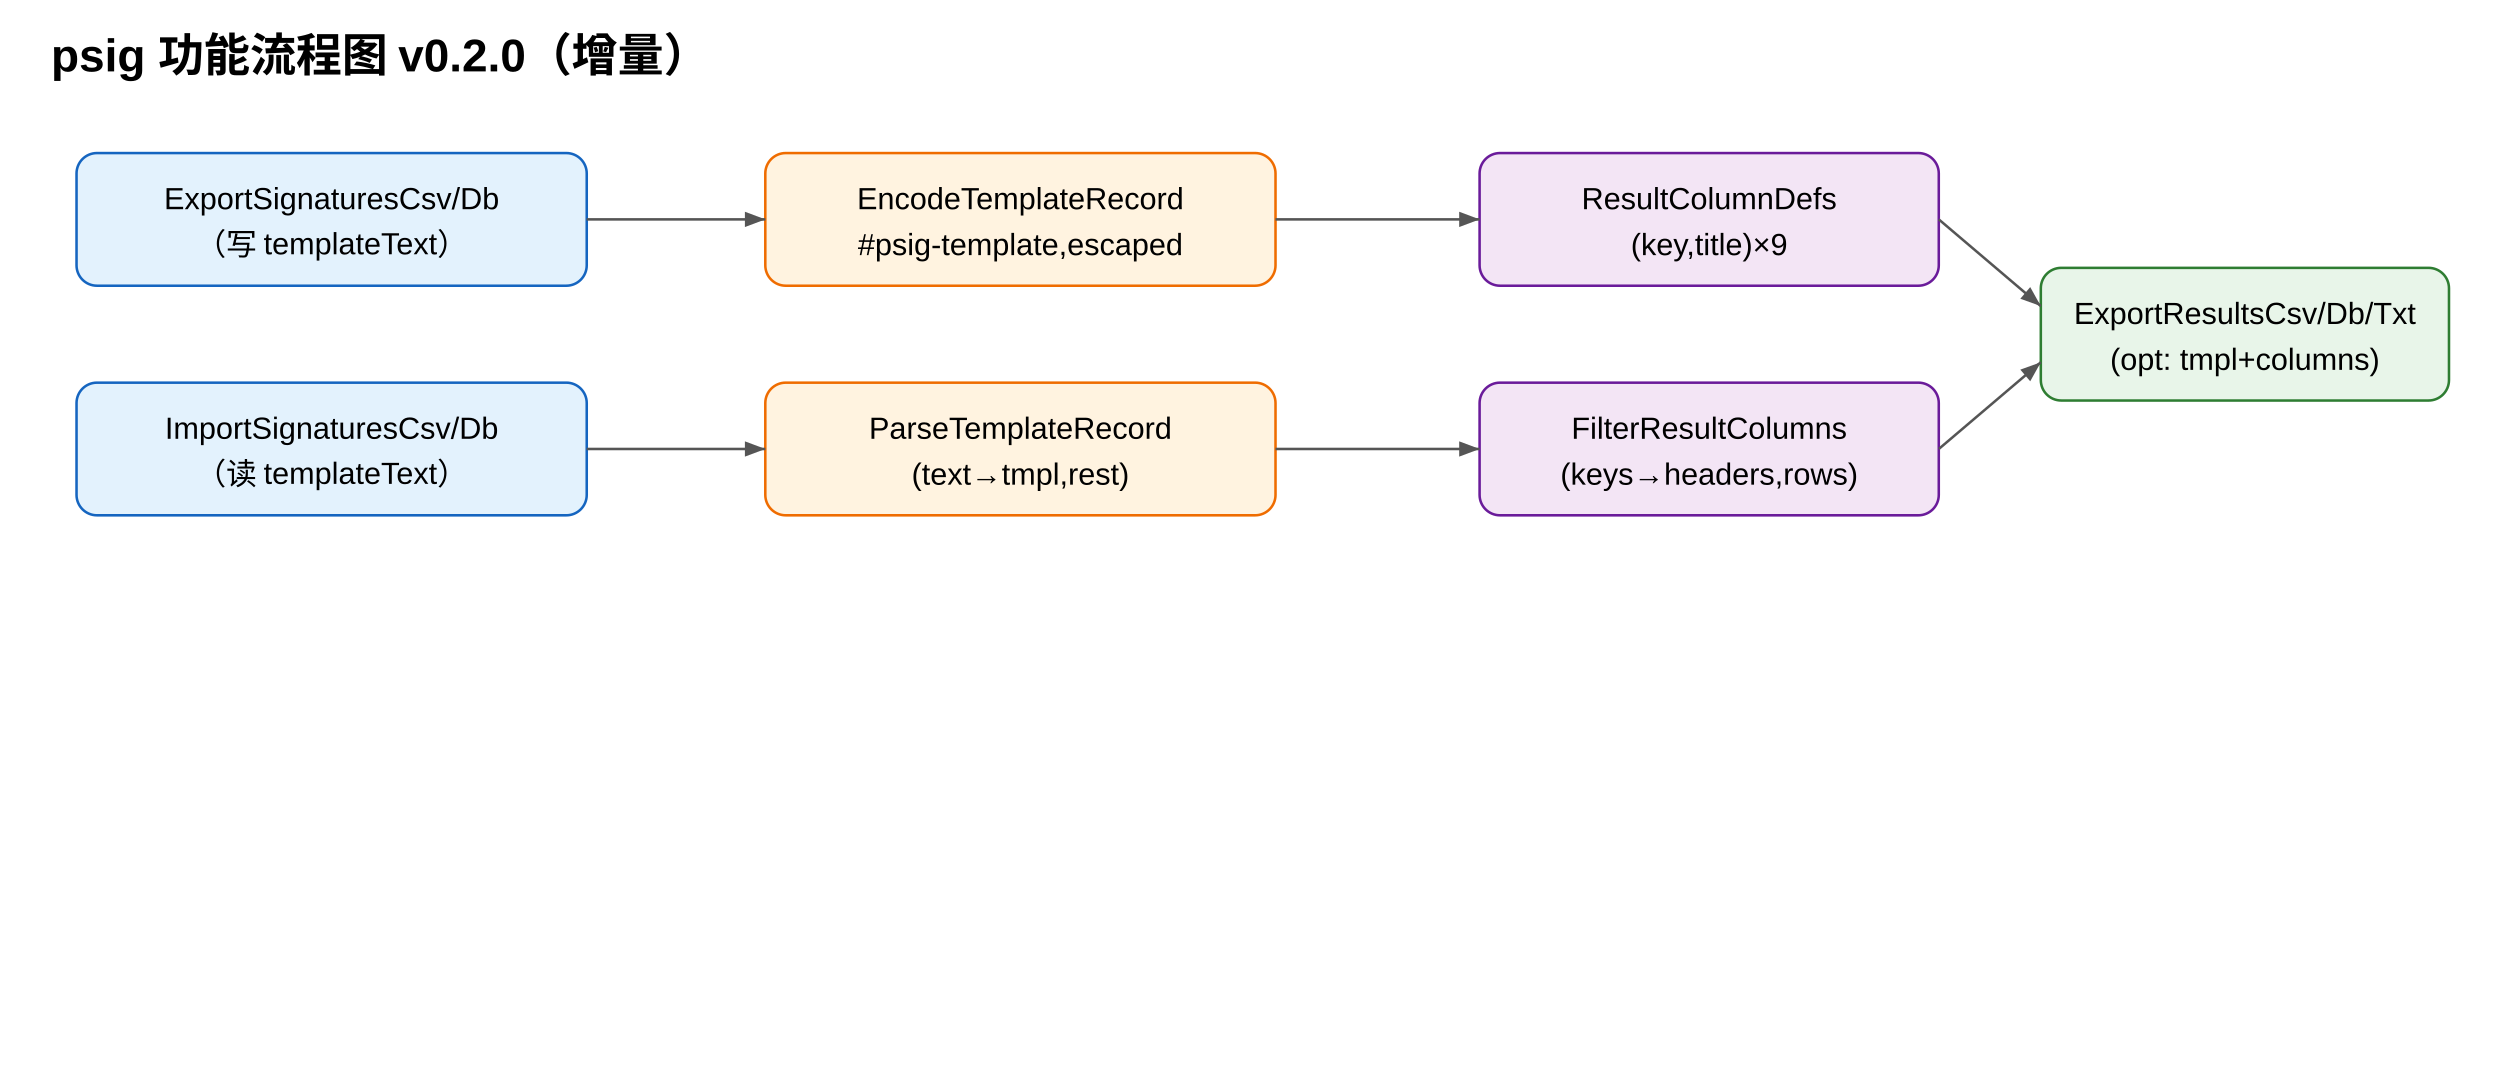
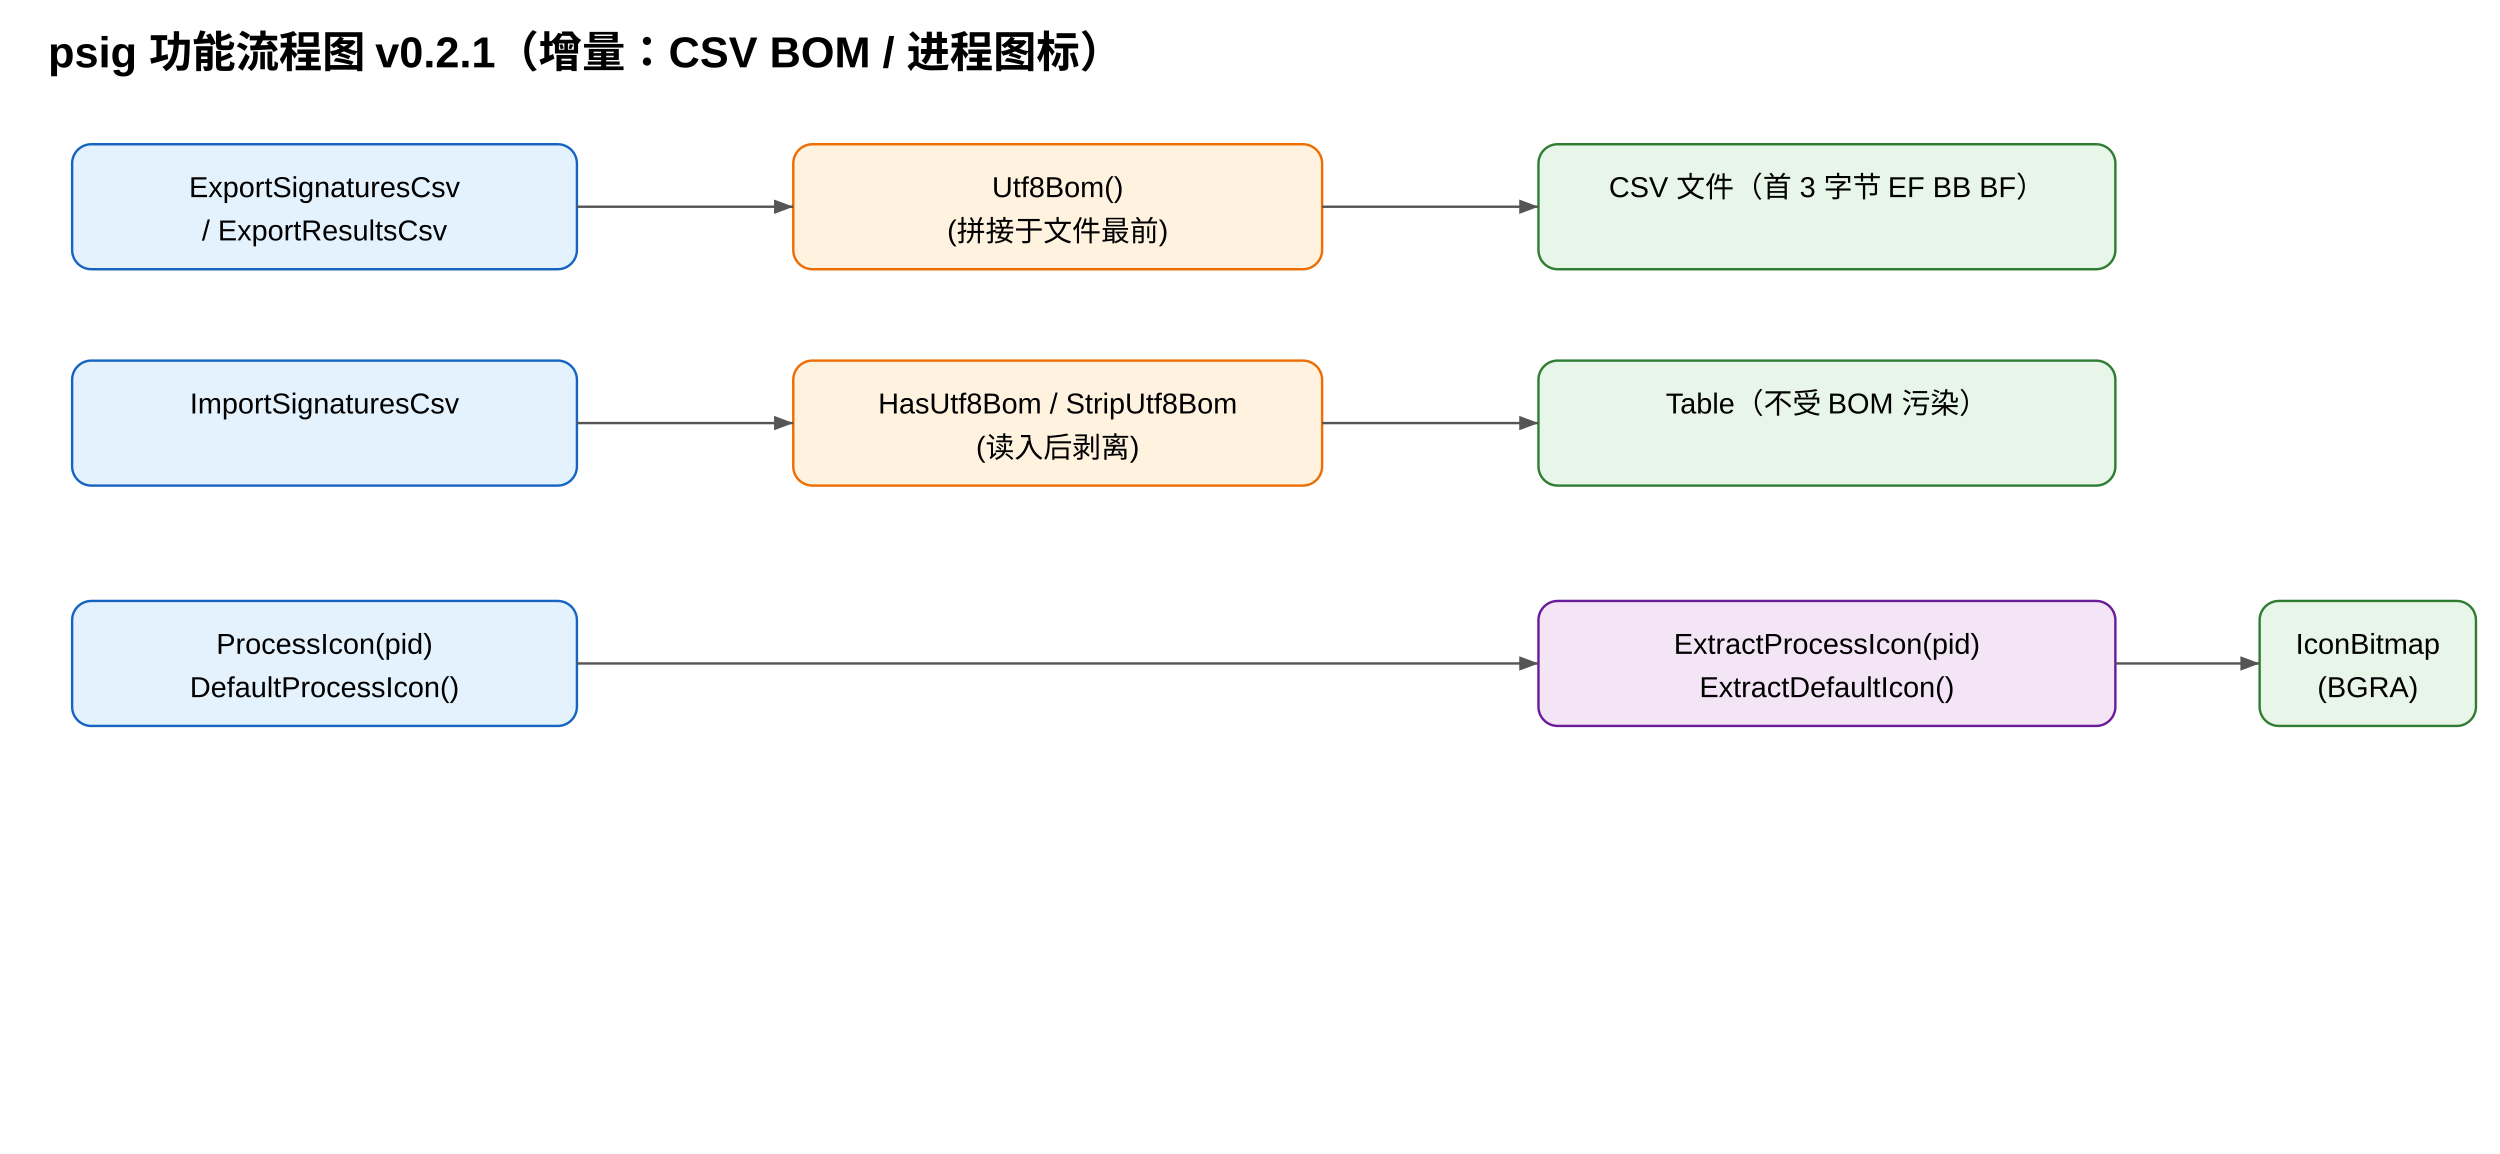
- <svg xmlns="http://www.w3.org/2000/svg" width="980" height="420" viewBox="0 0 980 420" font-family="Segoe UI, Arial, sans-serif" font-size="12">
-   <text x="20" y="28" font-size="18" font-weight="bold">psig 功能流程图 v0.2.0（增量）</text>
-   <rect x="30" y="60" width="200" height="52" rx="8" fill="#e3f2fd" stroke="#1565c0" />
-   <text x="130" y="82" text-anchor="middle">ExportSignaturesCsv/Db</text>
-   <text x="130" y="100" text-anchor="middle">（写 templateText）</text>
-   <rect x="30" y="150" width="200" height="52" rx="8" fill="#e3f2fd" stroke="#1565c0" />
-   <text x="130" y="172" text-anchor="middle">ImportSignaturesCsv/Db</text>
-   <text x="130" y="190" text-anchor="middle">（读 templateText）</text>
-   <rect x="300" y="60" width="200" height="52" rx="8" fill="#fff3e0" stroke="#ef6c00" />
-   <text x="400" y="82" text-anchor="middle">EncodeTemplateRecord</text>
-   <text x="400" y="100" text-anchor="middle">#psig-template,escaped</text>
-   <rect x="300" y="150" width="200" height="52" rx="8" fill="#fff3e0" stroke="#ef6c00" />
-   <text x="400" y="172" text-anchor="middle">ParseTemplateRecord</text>
-   <text x="400" y="190" text-anchor="middle">(text→tmpl,rest)</text>
-   <rect x="580" y="60" width="180" height="52" rx="8" fill="#f3e5f5" stroke="#6a1b9a" />
-   <text x="670" y="82" text-anchor="middle">ResultColumnDefs</text>
-   <text x="670" y="100" text-anchor="middle">(key,title)×9</text>
-   <rect x="580" y="150" width="180" height="52" rx="8" fill="#f3e5f5" stroke="#6a1b9a" />
-   <text x="670" y="172" text-anchor="middle">FilterResultColumns</text>
-   <text x="670" y="190" text-anchor="middle">(keys→headers,rows)</text>
-   <rect x="800" y="105" width="160" height="52" rx="8" fill="#e8f5e9" stroke="#2e7d32" />
-   <text x="880" y="127" text-anchor="middle">ExportResultsCsv/Db/Txt</text>
-   <text x="880" y="145" text-anchor="middle">(opt: tmpl+columns)</text>
-   <line x1="230" y1="86" x2="300" y2="86" stroke="#555" marker-end="url(#b)" />
-   <line x1="230" y1="176" x2="300" y2="176" stroke="#555" marker-end="url(#b)" />
-   <line x1="500" y1="86" x2="580" y2="86" stroke="#555" marker-end="url(#b)" />
-   <line x1="500" y1="176" x2="580" y2="176" stroke="#555" marker-end="url(#b)" />
-   <line x1="760" y1="86" x2="800" y2="120" stroke="#555" marker-end="url(#b)" />
-   <line x1="760" y1="176" x2="800" y2="142" stroke="#555" marker-end="url(#b)" />
+ <svg xmlns="http://www.w3.org/2000/svg" width="1040" height="480" viewBox="0 0 1040 480" font-family="Segoe UI, Arial, sans-serif" font-size="12">
+   <text x="20" y="28" font-size="18" font-weight="bold">psig 功能流程图 v0.2.1（增量：CSV BOM / 进程图标）</text>
+   <rect x="30" y="60" width="210" height="52" rx="8" fill="#e3f2fd" stroke="#1565c0" />
+   <text x="135" y="82" text-anchor="middle">ExportSignaturesCsv</text>
+   <text x="135" y="100" text-anchor="middle">/ ExportResultsCsv</text>
+   <rect x="30" y="150" width="210" height="52" rx="8" fill="#e3f2fd" stroke="#1565c0" />
+   <text x="135" y="172" text-anchor="middle">ImportSignaturesCsv</text>
+   <rect x="30" y="250" width="210" height="52" rx="8" fill="#e3f2fd" stroke="#1565c0" />
+   <text x="135" y="272" text-anchor="middle">ProcessIcon(pid)</text>
+   <text x="135" y="290" text-anchor="middle">DefaultProcessIcon()</text>
+   <rect x="330" y="60" width="220" height="52" rx="8" fill="#fff3e0" stroke="#ef6c00" />
+   <text x="440" y="82" text-anchor="middle">Utf8Bom()</text>
+   <text x="440" y="100" text-anchor="middle">(拼接于文件最前)</text>
+   <rect x="330" y="150" width="220" height="52" rx="8" fill="#fff3e0" stroke="#ef6c00" />
+   <text x="440" y="172" text-anchor="middle">HasUtf8Bom / StripUtf8Bom</text>
+   <text x="440" y="190" text-anchor="middle">(读入后剥离)</text>
+   <rect x="640" y="250" width="240" height="52" rx="8" fill="#f3e5f5" stroke="#6a1b9a" />
+   <text x="760" y="272" text-anchor="middle">ExtractProcessIcon(pid)</text>
+   <text x="760" y="290" text-anchor="middle">ExtractDefaultIcon()</text>
+   <rect x="640" y="60" width="240" height="52" rx="8" fill="#e8f5e9" stroke="#2e7d32" />
+   <text x="760" y="82" text-anchor="middle">CSV 文件（首 3 字节 EF BB BF）</text>
+   <rect x="640" y="150" width="240" height="52" rx="8" fill="#e8f5e9" stroke="#2e7d32" />
+   <text x="760" y="172" text-anchor="middle">Table（不受 BOM 污染）</text>
+   <rect x="940" y="250" width="90" height="52" rx="8" fill="#e8f5e9" stroke="#2e7d32" />
+   <text x="985" y="272" text-anchor="middle">IconBitmap</text>
+   <text x="985" y="290" text-anchor="middle">(BGRA)</text>
+   <line x1="240" y1="86" x2="330" y2="86" stroke="#555" marker-end="url(#b)" />
+   <line x1="240" y1="176" x2="330" y2="176" stroke="#555" marker-end="url(#b)" />
+   <line x1="240" y1="276" x2="640" y2="276" stroke="#555" marker-end="url(#b)" />
+   <line x1="550" y1="86" x2="640" y2="86" stroke="#555" marker-end="url(#b)" />
+   <line x1="550" y1="176" x2="640" y2="176" stroke="#555" marker-end="url(#b)" />
+   <line x1="880" y1="276" x2="940" y2="276" stroke="#555" marker-end="url(#b)" />
  <defs>
    <marker id="b" markerWidth="10" markerHeight="10" refX="8" refY="3" orient="auto">
      <path d="M0,0 L8,3 L0,6 z" fill="#555" />
    </marker>
  </defs>
</svg>
